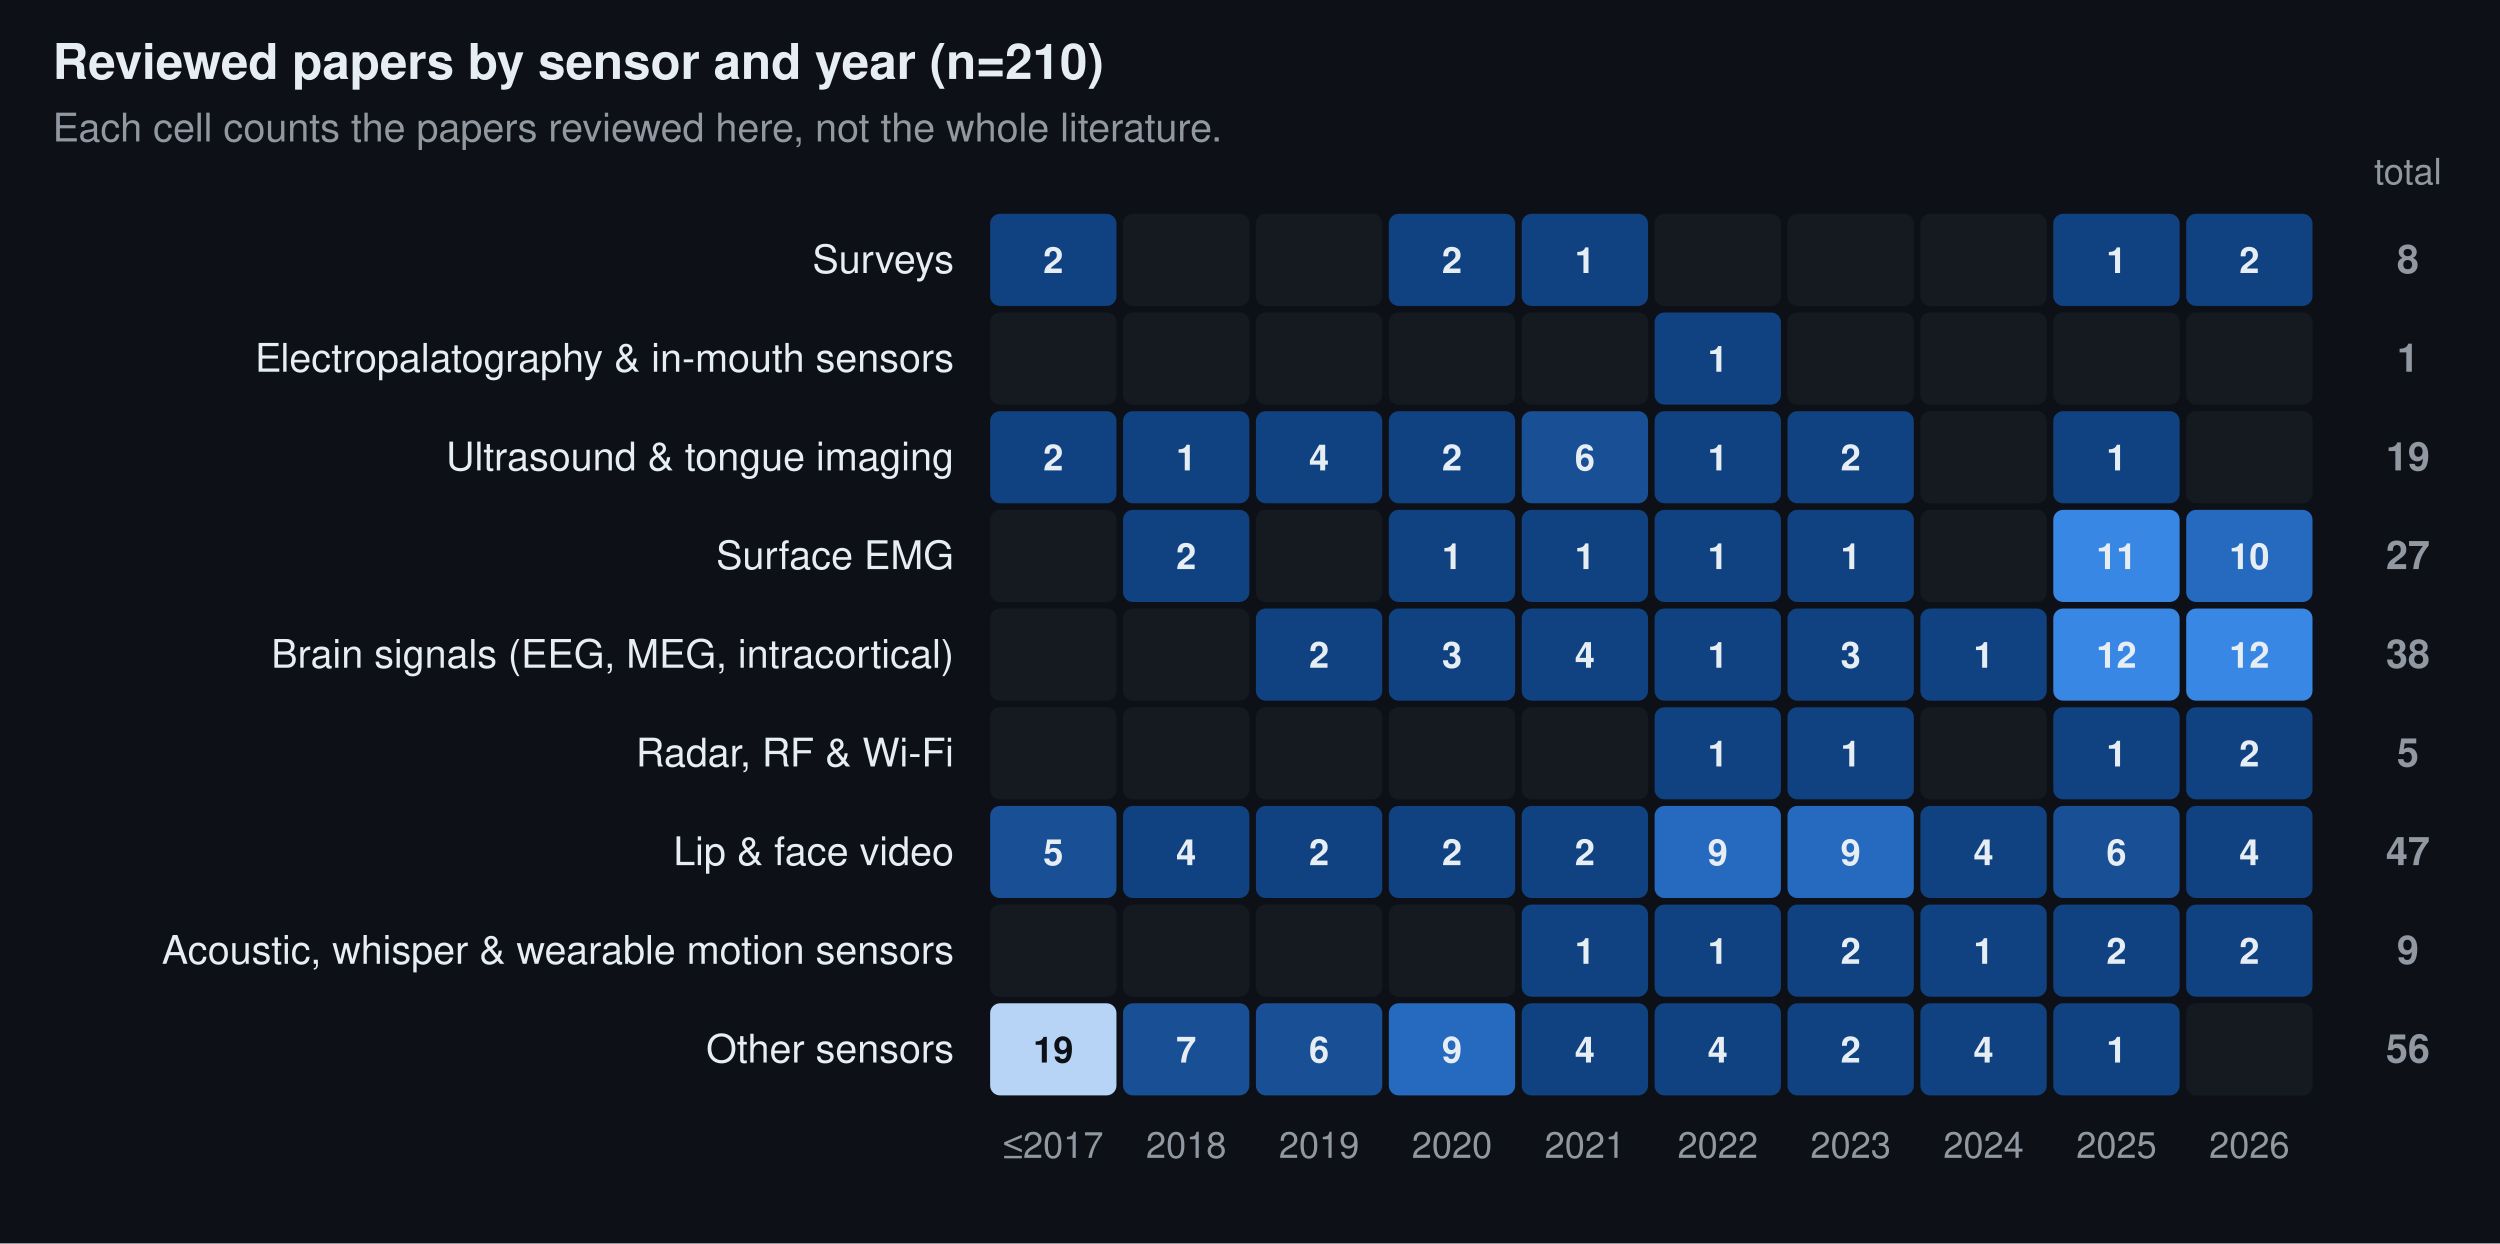
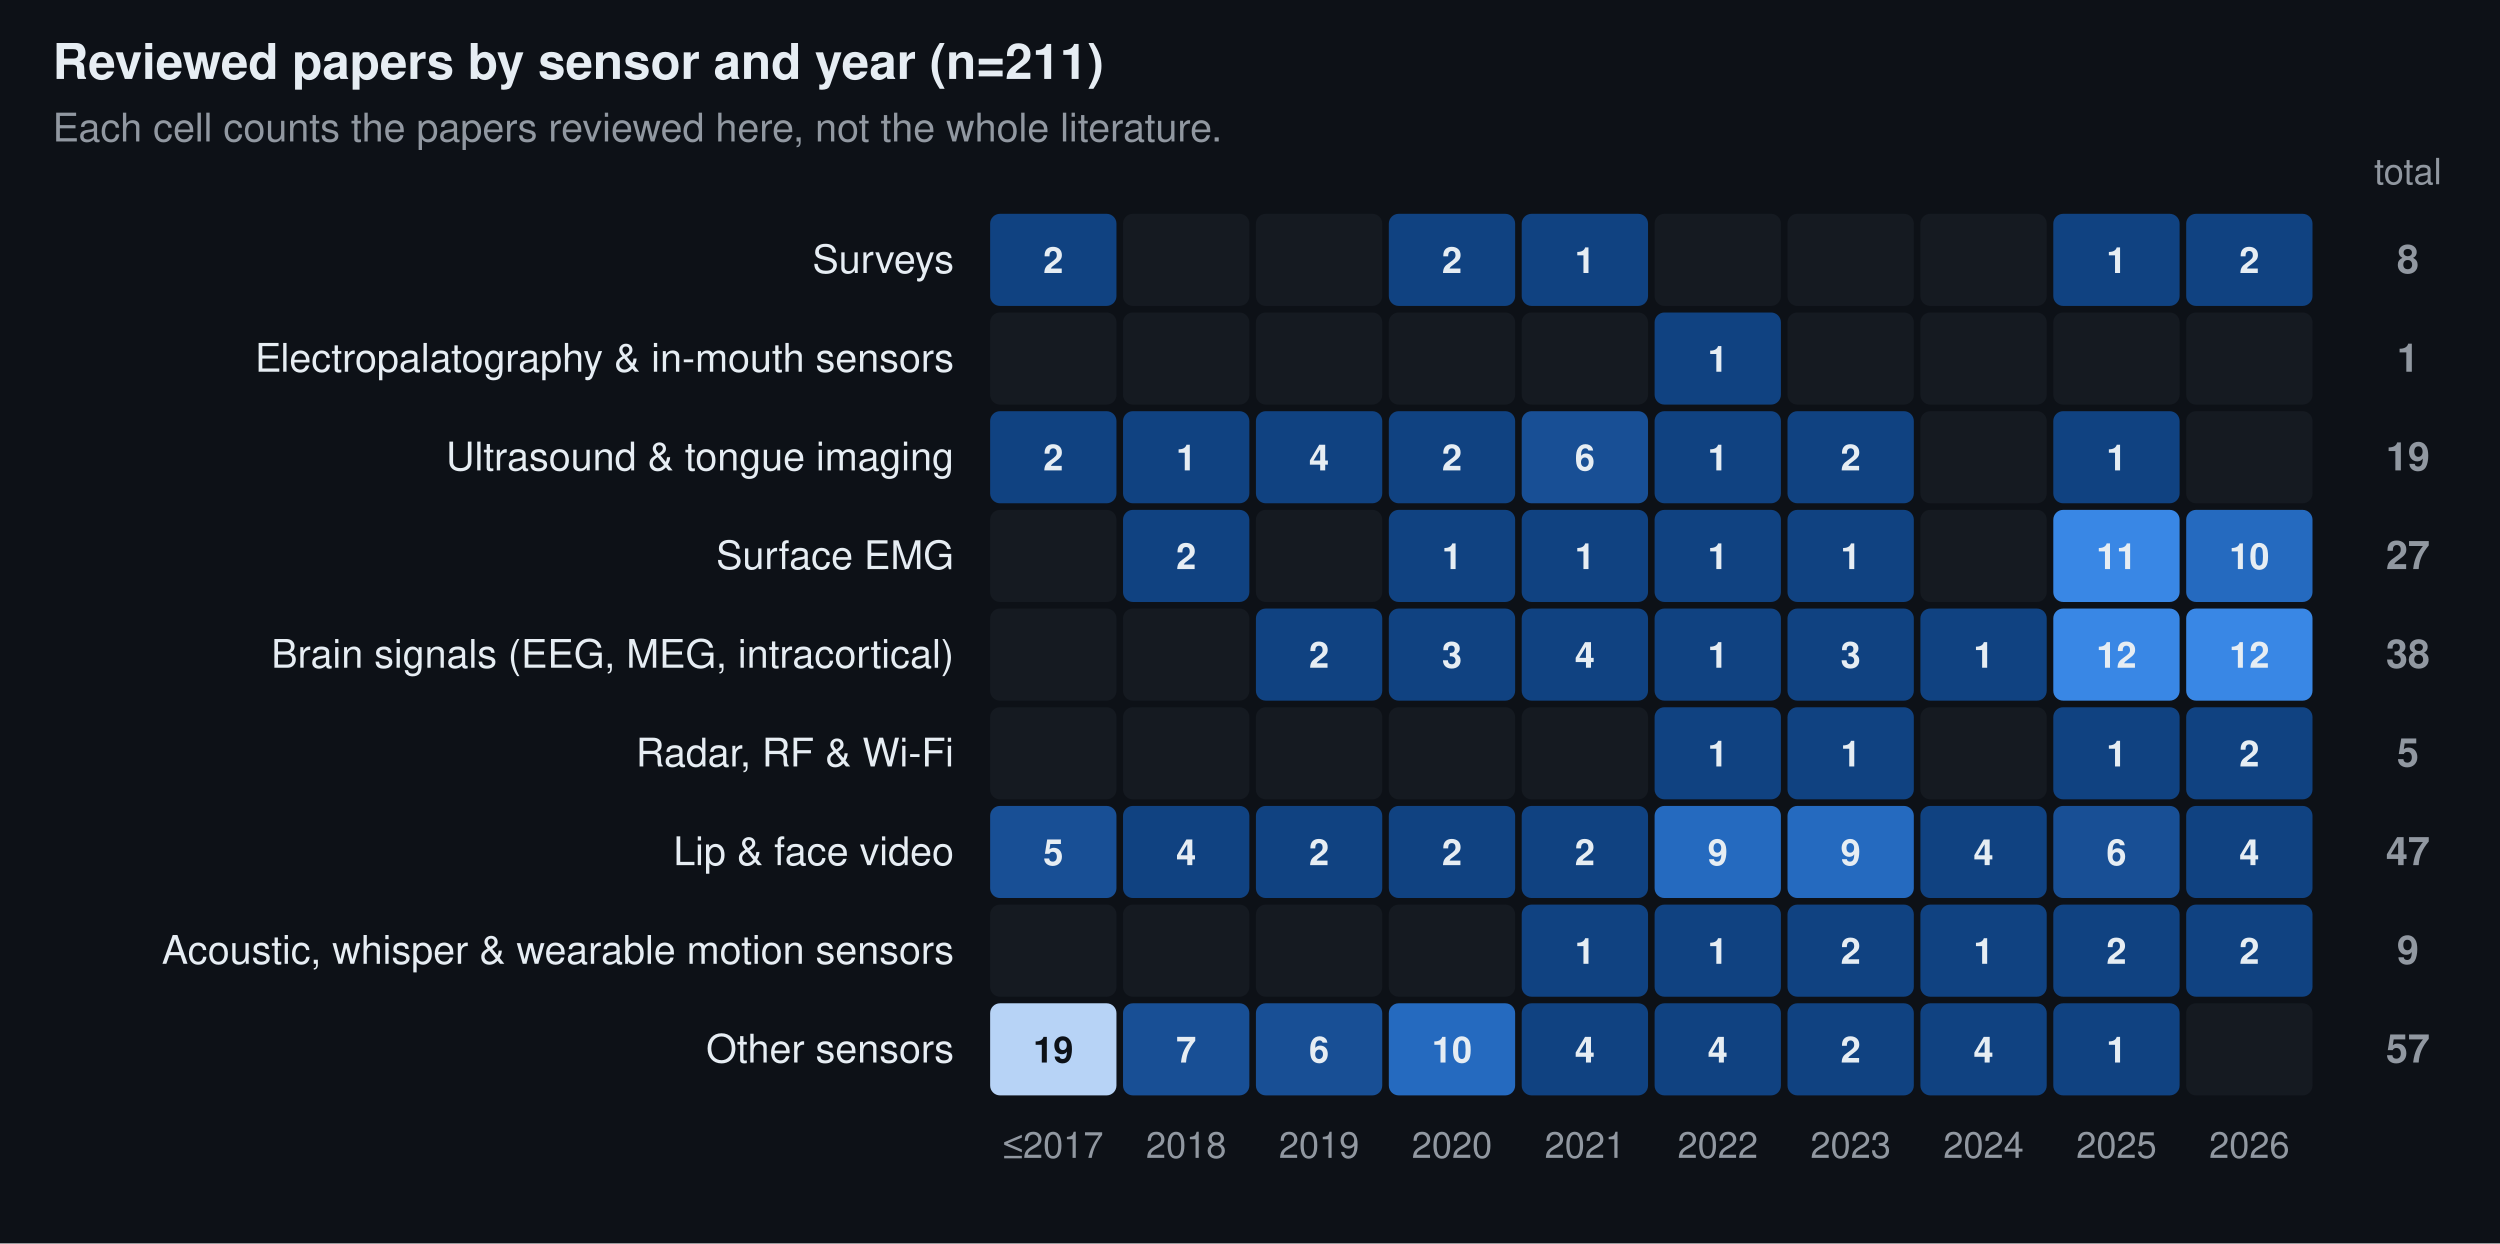
- <svg xmlns="http://www.w3.org/2000/svg" width="760" height="378" viewBox="0 0 760 378" font-family="-apple-system, BlinkMacSystemFont, 'Segoe UI', Helvetica, Arial, sans-serif" role="img" aria-label="Reviewed papers by sensor and year (n=210)">
+ <svg xmlns="http://www.w3.org/2000/svg" width="760" height="378" viewBox="0 0 760 378" font-family="-apple-system, BlinkMacSystemFont, 'Segoe UI', Helvetica, Arial, sans-serif" role="img" aria-label="Reviewed papers by sensor and year (n=211)">
  <rect width="760" height="378" fill="#0d1117" />
-   <text x="16.0" y="24.0" font-size="15" fill="#e6edf3" text-anchor="start" font-weight="600">Reviewed papers by sensor and year (n=210)</text>
+   <text x="16.0" y="24.0" font-size="15" fill="#e6edf3" text-anchor="start" font-weight="600">Reviewed papers by sensor and year (n=211)</text>
  <text x="16.0" y="43.0" font-size="12" fill="#9198a1" text-anchor="start">Each cell counts the papers reviewed here, not the whole literature.</text>
  <text x="320.2" y="352.0" font-size="11" fill="#9198a1" text-anchor="middle">≤2017</text>
  <text x="360.6" y="352.0" font-size="11" fill="#9198a1" text-anchor="middle">2018</text>
  <text x="401.0" y="352.0" font-size="11" fill="#9198a1" text-anchor="middle">2019</text>
  <text x="441.4" y="352.0" font-size="11" fill="#9198a1" text-anchor="middle">2020</text>
  <text x="481.8" y="352.0" font-size="11" fill="#9198a1" text-anchor="middle">2021</text>
  <text x="522.2" y="352.0" font-size="11" fill="#9198a1" text-anchor="middle">2022</text>
  <text x="562.6" y="352.0" font-size="11" fill="#9198a1" text-anchor="middle">2023</text>
  <text x="603.0" y="352.0" font-size="11" fill="#9198a1" text-anchor="middle">2024</text>
  <text x="643.4" y="352.0" font-size="11" fill="#9198a1" text-anchor="middle">2025</text>
  <text x="683.8" y="352.0" font-size="11" fill="#9198a1" text-anchor="middle">2026</text>
  <text x="732.0" y="56.0" font-size="11" fill="#9198a1" text-anchor="middle">total</text>
  <text x="290.0" y="83.0" font-size="12" fill="#e6edf3" text-anchor="end">Surveys</text>
  <rect x="301.0" y="65.0" width="38.4" height="28.0" rx="3" fill="#104281" />
  <text x="320.2" y="83.0" font-size="11" fill="#e6edf3" text-anchor="middle" font-weight="600">2</text>
  <rect x="341.4" y="65.0" width="38.4" height="28.0" rx="3" fill="#151a21" />
  <rect x="381.8" y="65.0" width="38.4" height="28.0" rx="3" fill="#151a21" />
  <rect x="422.2" y="65.0" width="38.4" height="28.0" rx="3" fill="#104281" />
  <text x="441.4" y="83.0" font-size="11" fill="#e6edf3" text-anchor="middle" font-weight="600">2</text>
  <rect x="462.6" y="65.0" width="38.4" height="28.0" rx="3" fill="#104281" />
  <text x="481.8" y="83.0" font-size="11" fill="#e6edf3" text-anchor="middle" font-weight="600">1</text>
  <rect x="503.0" y="65.0" width="38.4" height="28.0" rx="3" fill="#151a21" />
  <rect x="543.4" y="65.0" width="38.4" height="28.0" rx="3" fill="#151a21" />
  <rect x="583.8" y="65.0" width="38.4" height="28.0" rx="3" fill="#151a21" />
  <rect x="624.2" y="65.0" width="38.4" height="28.0" rx="3" fill="#104281" />
  <text x="643.4" y="83.0" font-size="11" fill="#e6edf3" text-anchor="middle" font-weight="600">1</text>
  <rect x="664.6" y="65.0" width="38.4" height="28.0" rx="3" fill="#104281" />
  <text x="683.8" y="83.0" font-size="11" fill="#e6edf3" text-anchor="middle" font-weight="600">2</text>
  <text x="732.0" y="83.0" font-size="12" fill="#9198a1" text-anchor="middle" font-weight="600">8</text>
  <text x="290.0" y="113.0" font-size="12" fill="#e6edf3" text-anchor="end">Electropalatography &amp; in-mouth sensors</text>
  <rect x="301.0" y="95.0" width="38.4" height="28.0" rx="3" fill="#151a21" />
  <rect x="341.4" y="95.0" width="38.4" height="28.0" rx="3" fill="#151a21" />
  <rect x="381.8" y="95.0" width="38.4" height="28.0" rx="3" fill="#151a21" />
  <rect x="422.2" y="95.0" width="38.4" height="28.0" rx="3" fill="#151a21" />
  <rect x="462.6" y="95.0" width="38.4" height="28.0" rx="3" fill="#151a21" />
  <rect x="503.0" y="95.0" width="38.4" height="28.0" rx="3" fill="#104281" />
  <text x="522.2" y="113.0" font-size="11" fill="#e6edf3" text-anchor="middle" font-weight="600">1</text>
  <rect x="543.4" y="95.0" width="38.4" height="28.0" rx="3" fill="#151a21" />
  <rect x="583.8" y="95.0" width="38.4" height="28.0" rx="3" fill="#151a21" />
  <rect x="624.2" y="95.0" width="38.4" height="28.0" rx="3" fill="#151a21" />
  <rect x="664.6" y="95.0" width="38.4" height="28.0" rx="3" fill="#151a21" />
  <text x="732.0" y="113.0" font-size="12" fill="#9198a1" text-anchor="middle" font-weight="600">1</text>
  <text x="290.0" y="143.0" font-size="12" fill="#e6edf3" text-anchor="end">Ultrasound &amp; tongue imaging</text>
  <rect x="301.0" y="125.0" width="38.4" height="28.0" rx="3" fill="#104281" />
  <text x="320.2" y="143.0" font-size="11" fill="#e6edf3" text-anchor="middle" font-weight="600">2</text>
  <rect x="341.4" y="125.0" width="38.4" height="28.0" rx="3" fill="#104281" />
  <text x="360.6" y="143.0" font-size="11" fill="#e6edf3" text-anchor="middle" font-weight="600">1</text>
  <rect x="381.8" y="125.0" width="38.4" height="28.0" rx="3" fill="#104281" />
  <text x="401.0" y="143.0" font-size="11" fill="#e6edf3" text-anchor="middle" font-weight="600">4</text>
  <rect x="422.2" y="125.0" width="38.4" height="28.0" rx="3" fill="#104281" />
  <text x="441.4" y="143.0" font-size="11" fill="#e6edf3" text-anchor="middle" font-weight="600">2</text>
  <rect x="462.6" y="125.0" width="38.4" height="28.0" rx="3" fill="#184f95" />
  <text x="481.8" y="143.0" font-size="11" fill="#e6edf3" text-anchor="middle" font-weight="600">6</text>
  <rect x="503.0" y="125.0" width="38.4" height="28.0" rx="3" fill="#104281" />
  <text x="522.2" y="143.0" font-size="11" fill="#e6edf3" text-anchor="middle" font-weight="600">1</text>
  <rect x="543.4" y="125.0" width="38.4" height="28.0" rx="3" fill="#104281" />
  <text x="562.6" y="143.0" font-size="11" fill="#e6edf3" text-anchor="middle" font-weight="600">2</text>
  <rect x="583.8" y="125.0" width="38.4" height="28.0" rx="3" fill="#151a21" />
  <rect x="624.2" y="125.0" width="38.4" height="28.0" rx="3" fill="#104281" />
  <text x="643.4" y="143.0" font-size="11" fill="#e6edf3" text-anchor="middle" font-weight="600">1</text>
  <rect x="664.6" y="125.0" width="38.4" height="28.0" rx="3" fill="#151a21" />
  <text x="732.0" y="143.0" font-size="12" fill="#9198a1" text-anchor="middle" font-weight="600">19</text>
  <text x="290.0" y="173.0" font-size="12" fill="#e6edf3" text-anchor="end">Surface EMG</text>
  <rect x="301.0" y="155.0" width="38.4" height="28.0" rx="3" fill="#151a21" />
  <rect x="341.4" y="155.0" width="38.4" height="28.0" rx="3" fill="#104281" />
  <text x="360.6" y="173.0" font-size="11" fill="#e6edf3" text-anchor="middle" font-weight="600">2</text>
  <rect x="381.8" y="155.0" width="38.4" height="28.0" rx="3" fill="#151a21" />
  <rect x="422.2" y="155.0" width="38.4" height="28.0" rx="3" fill="#104281" />
  <text x="441.4" y="173.0" font-size="11" fill="#e6edf3" text-anchor="middle" font-weight="600">1</text>
  <rect x="462.6" y="155.0" width="38.4" height="28.0" rx="3" fill="#104281" />
  <text x="481.8" y="173.0" font-size="11" fill="#e6edf3" text-anchor="middle" font-weight="600">1</text>
  <rect x="503.0" y="155.0" width="38.4" height="28.0" rx="3" fill="#104281" />
  <text x="522.2" y="173.0" font-size="11" fill="#e6edf3" text-anchor="middle" font-weight="600">1</text>
  <rect x="543.4" y="155.0" width="38.4" height="28.0" rx="3" fill="#104281" />
  <text x="562.6" y="173.0" font-size="11" fill="#e6edf3" text-anchor="middle" font-weight="600">1</text>
  <rect x="583.8" y="155.0" width="38.4" height="28.0" rx="3" fill="#151a21" />
  <rect x="624.2" y="155.0" width="38.4" height="28.0" rx="3" fill="#3987e5" />
  <text x="643.4" y="173.0" font-size="11" fill="#e6edf3" text-anchor="middle" font-weight="600">11</text>
  <rect x="664.6" y="155.0" width="38.4" height="28.0" rx="3" fill="#256abf" />
  <text x="683.8" y="173.0" font-size="11" fill="#e6edf3" text-anchor="middle" font-weight="600">10</text>
  <text x="732.0" y="173.0" font-size="12" fill="#9198a1" text-anchor="middle" font-weight="600">27</text>
  <text x="290.0" y="203.0" font-size="12" fill="#e6edf3" text-anchor="end">Brain signals (EEG, MEG, intracortical)</text>
  <rect x="301.0" y="185.0" width="38.4" height="28.0" rx="3" fill="#151a21" />
  <rect x="341.4" y="185.0" width="38.4" height="28.0" rx="3" fill="#151a21" />
  <rect x="381.8" y="185.0" width="38.4" height="28.0" rx="3" fill="#104281" />
  <text x="401.0" y="203.0" font-size="11" fill="#e6edf3" text-anchor="middle" font-weight="600">2</text>
  <rect x="422.2" y="185.0" width="38.4" height="28.0" rx="3" fill="#104281" />
  <text x="441.4" y="203.0" font-size="11" fill="#e6edf3" text-anchor="middle" font-weight="600">3</text>
  <rect x="462.6" y="185.0" width="38.4" height="28.0" rx="3" fill="#104281" />
  <text x="481.8" y="203.0" font-size="11" fill="#e6edf3" text-anchor="middle" font-weight="600">4</text>
  <rect x="503.0" y="185.0" width="38.4" height="28.0" rx="3" fill="#104281" />
  <text x="522.2" y="203.0" font-size="11" fill="#e6edf3" text-anchor="middle" font-weight="600">1</text>
  <rect x="543.4" y="185.0" width="38.4" height="28.0" rx="3" fill="#104281" />
  <text x="562.6" y="203.0" font-size="11" fill="#e6edf3" text-anchor="middle" font-weight="600">3</text>
  <rect x="583.8" y="185.0" width="38.4" height="28.0" rx="3" fill="#104281" />
  <text x="603.0" y="203.0" font-size="11" fill="#e6edf3" text-anchor="middle" font-weight="600">1</text>
  <rect x="624.2" y="185.0" width="38.4" height="28.0" rx="3" fill="#3987e5" />
  <text x="643.4" y="203.0" font-size="11" fill="#e6edf3" text-anchor="middle" font-weight="600">12</text>
  <rect x="664.6" y="185.0" width="38.4" height="28.0" rx="3" fill="#3987e5" />
  <text x="683.8" y="203.0" font-size="11" fill="#e6edf3" text-anchor="middle" font-weight="600">12</text>
  <text x="732.0" y="203.0" font-size="12" fill="#9198a1" text-anchor="middle" font-weight="600">38</text>
  <text x="290.0" y="233.0" font-size="12" fill="#e6edf3" text-anchor="end">Radar, RF &amp; Wi-Fi</text>
  <rect x="301.0" y="215.0" width="38.4" height="28.0" rx="3" fill="#151a21" />
  <rect x="341.4" y="215.0" width="38.4" height="28.0" rx="3" fill="#151a21" />
  <rect x="381.8" y="215.0" width="38.4" height="28.0" rx="3" fill="#151a21" />
  <rect x="422.2" y="215.0" width="38.4" height="28.0" rx="3" fill="#151a21" />
  <rect x="462.6" y="215.0" width="38.4" height="28.0" rx="3" fill="#151a21" />
  <rect x="503.0" y="215.0" width="38.4" height="28.0" rx="3" fill="#104281" />
  <text x="522.2" y="233.0" font-size="11" fill="#e6edf3" text-anchor="middle" font-weight="600">1</text>
  <rect x="543.4" y="215.0" width="38.4" height="28.0" rx="3" fill="#104281" />
  <text x="562.6" y="233.0" font-size="11" fill="#e6edf3" text-anchor="middle" font-weight="600">1</text>
  <rect x="583.8" y="215.0" width="38.4" height="28.0" rx="3" fill="#151a21" />
  <rect x="624.2" y="215.0" width="38.4" height="28.0" rx="3" fill="#104281" />
  <text x="643.4" y="233.0" font-size="11" fill="#e6edf3" text-anchor="middle" font-weight="600">1</text>
  <rect x="664.6" y="215.0" width="38.4" height="28.0" rx="3" fill="#104281" />
  <text x="683.8" y="233.0" font-size="11" fill="#e6edf3" text-anchor="middle" font-weight="600">2</text>
  <text x="732.0" y="233.0" font-size="12" fill="#9198a1" text-anchor="middle" font-weight="600">5</text>
  <text x="290.0" y="263.0" font-size="12" fill="#e6edf3" text-anchor="end">Lip &amp; face video</text>
  <rect x="301.0" y="245.0" width="38.4" height="28.0" rx="3" fill="#184f95" />
  <text x="320.2" y="263.0" font-size="11" fill="#e6edf3" text-anchor="middle" font-weight="600">5</text>
  <rect x="341.4" y="245.0" width="38.4" height="28.0" rx="3" fill="#104281" />
  <text x="360.6" y="263.0" font-size="11" fill="#e6edf3" text-anchor="middle" font-weight="600">4</text>
  <rect x="381.8" y="245.0" width="38.4" height="28.0" rx="3" fill="#104281" />
  <text x="401.0" y="263.0" font-size="11" fill="#e6edf3" text-anchor="middle" font-weight="600">2</text>
  <rect x="422.2" y="245.0" width="38.4" height="28.0" rx="3" fill="#104281" />
  <text x="441.4" y="263.0" font-size="11" fill="#e6edf3" text-anchor="middle" font-weight="600">2</text>
  <rect x="462.6" y="245.0" width="38.4" height="28.0" rx="3" fill="#104281" />
  <text x="481.8" y="263.0" font-size="11" fill="#e6edf3" text-anchor="middle" font-weight="600">2</text>
  <rect x="503.0" y="245.0" width="38.4" height="28.0" rx="3" fill="#256abf" />
  <text x="522.2" y="263.0" font-size="11" fill="#e6edf3" text-anchor="middle" font-weight="600">9</text>
  <rect x="543.4" y="245.0" width="38.4" height="28.0" rx="3" fill="#256abf" />
  <text x="562.6" y="263.0" font-size="11" fill="#e6edf3" text-anchor="middle" font-weight="600">9</text>
  <rect x="583.8" y="245.0" width="38.4" height="28.0" rx="3" fill="#104281" />
  <text x="603.0" y="263.0" font-size="11" fill="#e6edf3" text-anchor="middle" font-weight="600">4</text>
  <rect x="624.2" y="245.0" width="38.4" height="28.0" rx="3" fill="#184f95" />
  <text x="643.4" y="263.0" font-size="11" fill="#e6edf3" text-anchor="middle" font-weight="600">6</text>
  <rect x="664.6" y="245.0" width="38.4" height="28.0" rx="3" fill="#104281" />
  <text x="683.8" y="263.0" font-size="11" fill="#e6edf3" text-anchor="middle" font-weight="600">4</text>
  <text x="732.0" y="263.0" font-size="12" fill="#9198a1" text-anchor="middle" font-weight="600">47</text>
  <text x="290.0" y="293.0" font-size="12" fill="#e6edf3" text-anchor="end">Acoustic, whisper &amp; wearable motion sensors</text>
  <rect x="301.0" y="275.0" width="38.4" height="28.0" rx="3" fill="#151a21" />
  <rect x="341.4" y="275.0" width="38.4" height="28.0" rx="3" fill="#151a21" />
  <rect x="381.8" y="275.0" width="38.4" height="28.0" rx="3" fill="#151a21" />
  <rect x="422.2" y="275.0" width="38.4" height="28.0" rx="3" fill="#151a21" />
  <rect x="462.6" y="275.0" width="38.4" height="28.0" rx="3" fill="#104281" />
  <text x="481.8" y="293.0" font-size="11" fill="#e6edf3" text-anchor="middle" font-weight="600">1</text>
  <rect x="503.0" y="275.0" width="38.4" height="28.0" rx="3" fill="#104281" />
  <text x="522.2" y="293.0" font-size="11" fill="#e6edf3" text-anchor="middle" font-weight="600">1</text>
  <rect x="543.4" y="275.0" width="38.4" height="28.0" rx="3" fill="#104281" />
  <text x="562.6" y="293.0" font-size="11" fill="#e6edf3" text-anchor="middle" font-weight="600">2</text>
  <rect x="583.8" y="275.0" width="38.4" height="28.0" rx="3" fill="#104281" />
  <text x="603.0" y="293.0" font-size="11" fill="#e6edf3" text-anchor="middle" font-weight="600">1</text>
  <rect x="624.2" y="275.0" width="38.4" height="28.0" rx="3" fill="#104281" />
  <text x="643.4" y="293.0" font-size="11" fill="#e6edf3" text-anchor="middle" font-weight="600">2</text>
  <rect x="664.6" y="275.0" width="38.4" height="28.0" rx="3" fill="#104281" />
  <text x="683.8" y="293.0" font-size="11" fill="#e6edf3" text-anchor="middle" font-weight="600">2</text>
  <text x="732.0" y="293.0" font-size="12" fill="#9198a1" text-anchor="middle" font-weight="600">9</text>
  <text x="290.0" y="323.0" font-size="12" fill="#e6edf3" text-anchor="end">Other sensors</text>
  <rect x="301.0" y="305.0" width="38.4" height="28.0" rx="3" fill="#b7d3f6" />
  <text x="320.2" y="323.0" font-size="11" fill="#0d1117" text-anchor="middle" font-weight="600">19</text>
  <rect x="341.4" y="305.0" width="38.4" height="28.0" rx="3" fill="#184f95" />
  <text x="360.6" y="323.0" font-size="11" fill="#e6edf3" text-anchor="middle" font-weight="600">7</text>
  <rect x="381.8" y="305.0" width="38.4" height="28.0" rx="3" fill="#184f95" />
  <text x="401.0" y="323.0" font-size="11" fill="#e6edf3" text-anchor="middle" font-weight="600">6</text>
  <rect x="422.2" y="305.0" width="38.4" height="28.0" rx="3" fill="#256abf" />
-   <text x="441.4" y="323.0" font-size="11" fill="#e6edf3" text-anchor="middle" font-weight="600">9</text>
+   <text x="441.4" y="323.0" font-size="11" fill="#e6edf3" text-anchor="middle" font-weight="600">10</text>
  <rect x="462.6" y="305.0" width="38.4" height="28.0" rx="3" fill="#104281" />
  <text x="481.8" y="323.0" font-size="11" fill="#e6edf3" text-anchor="middle" font-weight="600">4</text>
  <rect x="503.0" y="305.0" width="38.4" height="28.0" rx="3" fill="#104281" />
  <text x="522.2" y="323.0" font-size="11" fill="#e6edf3" text-anchor="middle" font-weight="600">4</text>
  <rect x="543.4" y="305.0" width="38.4" height="28.0" rx="3" fill="#104281" />
  <text x="562.6" y="323.0" font-size="11" fill="#e6edf3" text-anchor="middle" font-weight="600">2</text>
  <rect x="583.8" y="305.0" width="38.4" height="28.0" rx="3" fill="#104281" />
  <text x="603.0" y="323.0" font-size="11" fill="#e6edf3" text-anchor="middle" font-weight="600">4</text>
  <rect x="624.2" y="305.0" width="38.4" height="28.0" rx="3" fill="#104281" />
  <text x="643.4" y="323.0" font-size="11" fill="#e6edf3" text-anchor="middle" font-weight="600">1</text>
  <rect x="664.6" y="305.0" width="38.4" height="28.0" rx="3" fill="#151a21" />
-   <text x="732.0" y="323.0" font-size="12" fill="#9198a1" text-anchor="middle" font-weight="600">56</text>
+   <text x="732.0" y="323.0" font-size="12" fill="#9198a1" text-anchor="middle" font-weight="600">57</text>
</svg>
